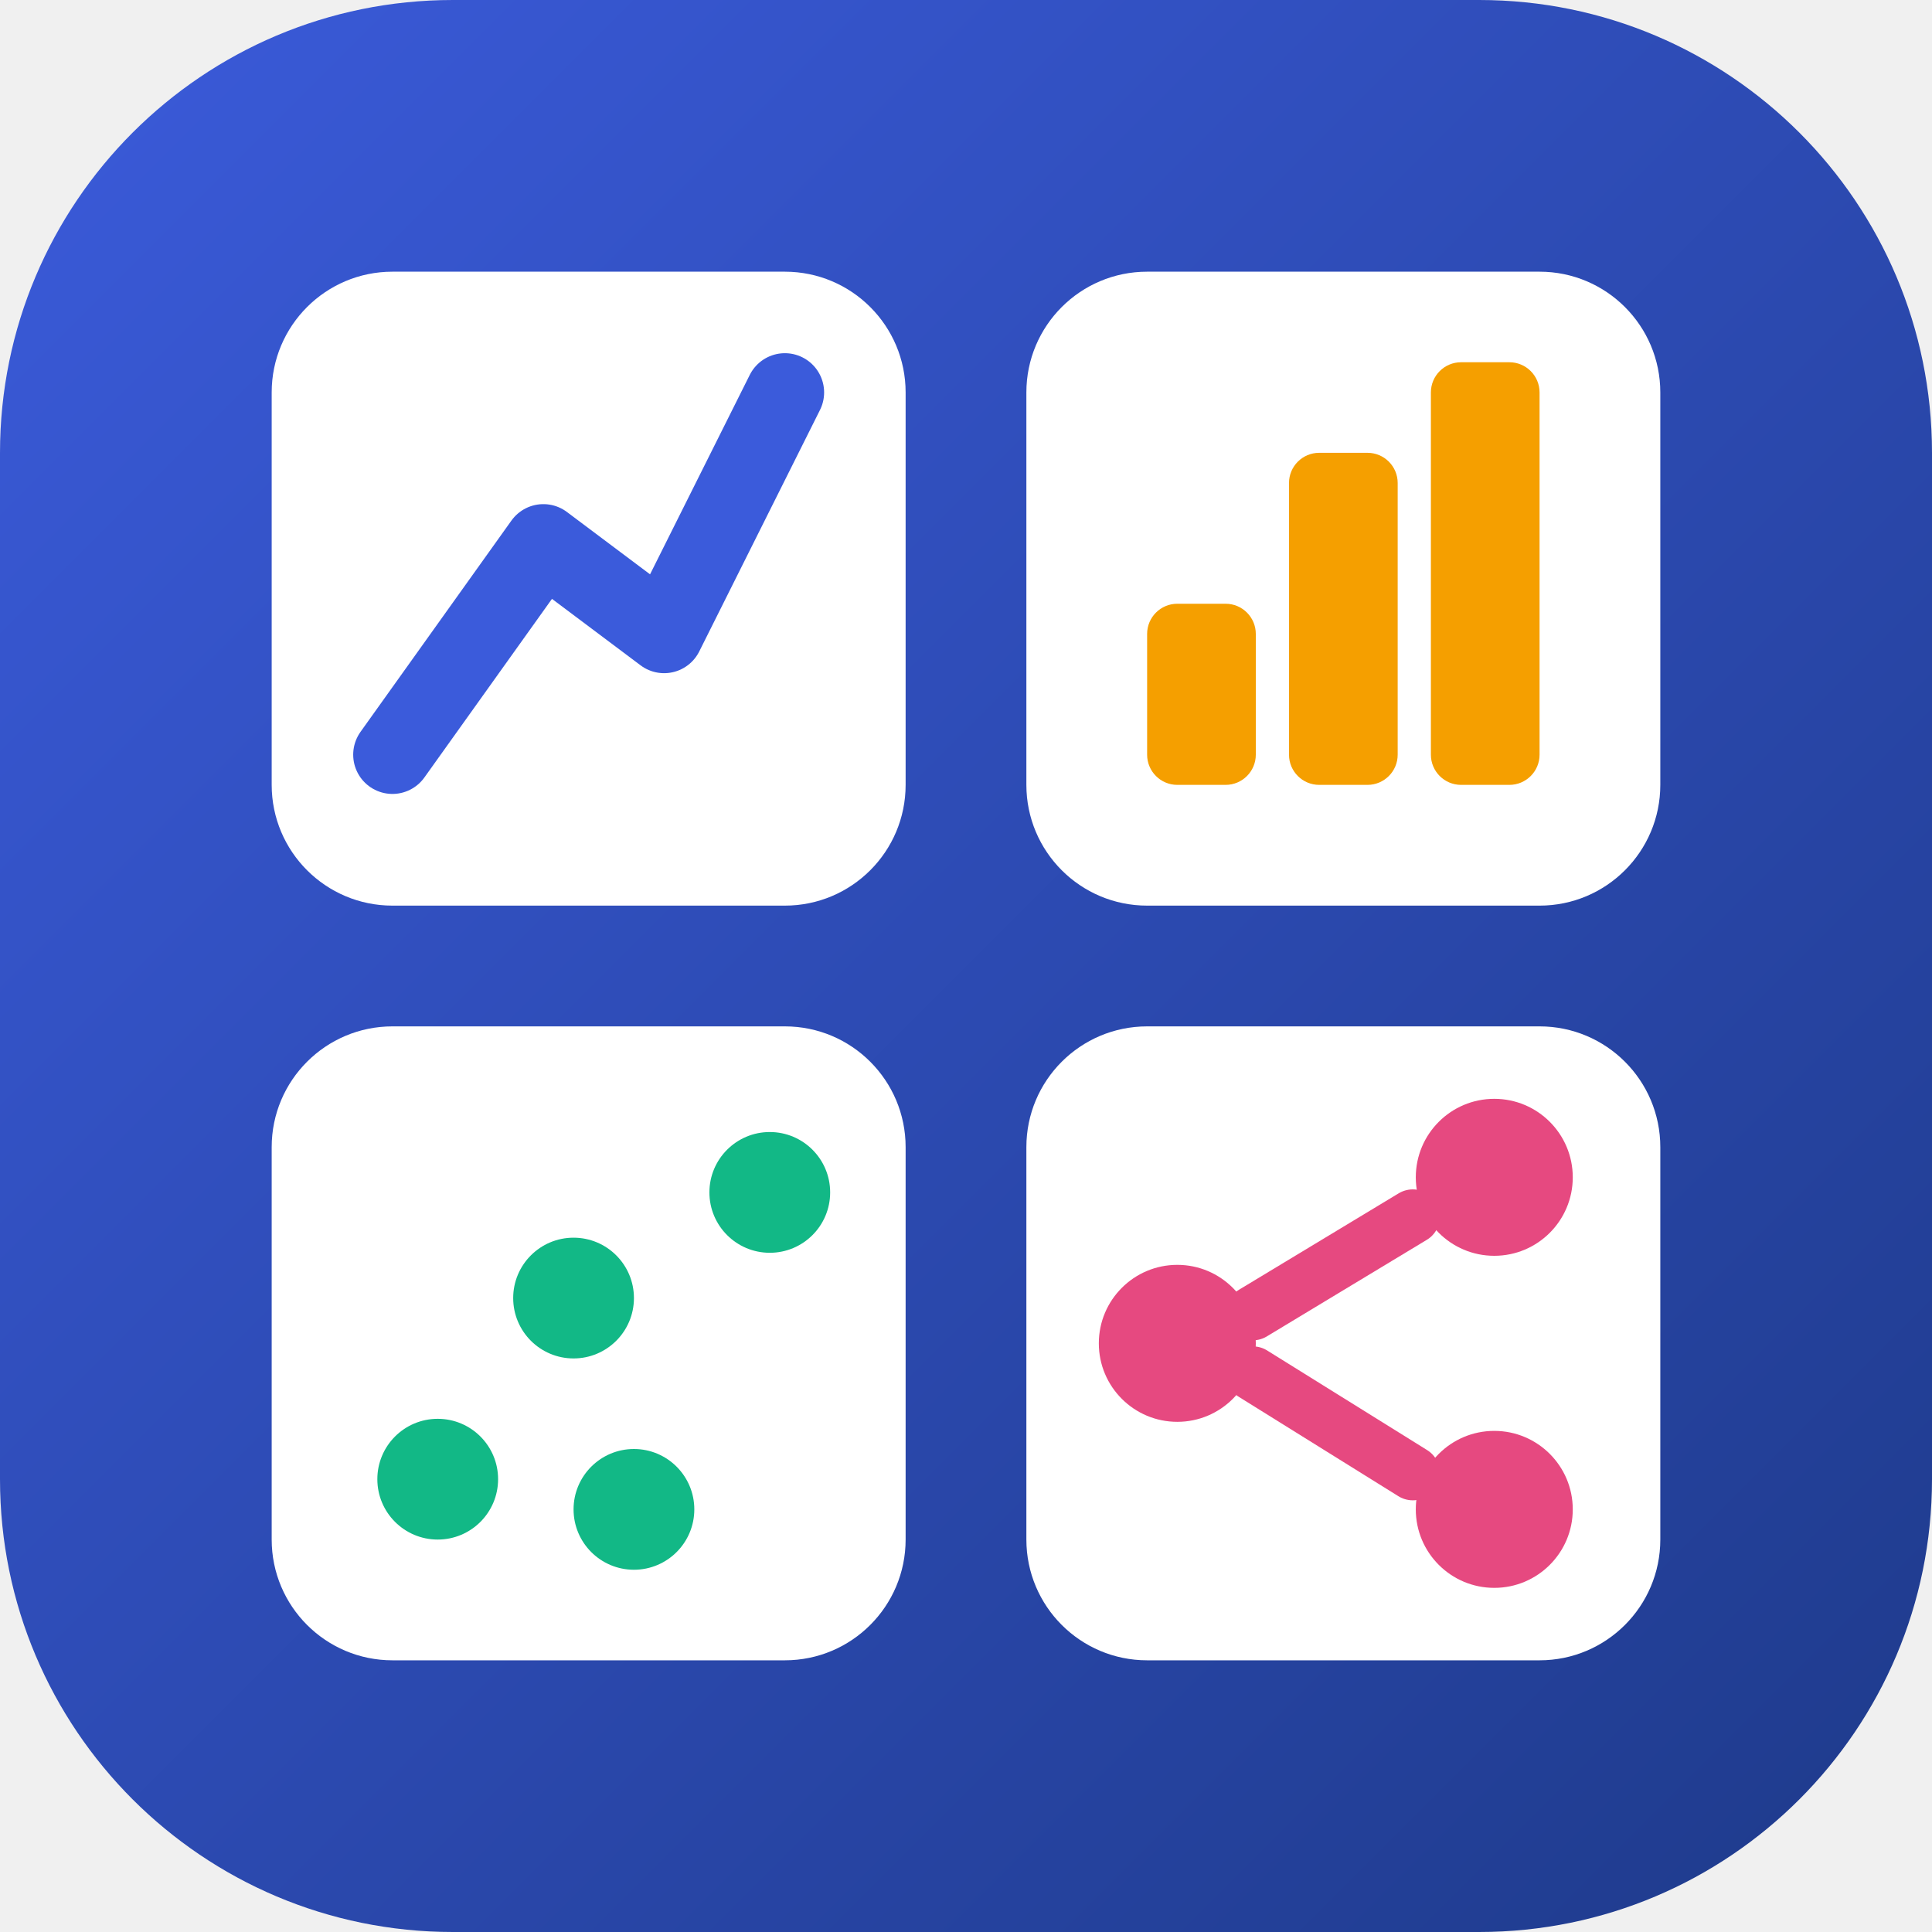
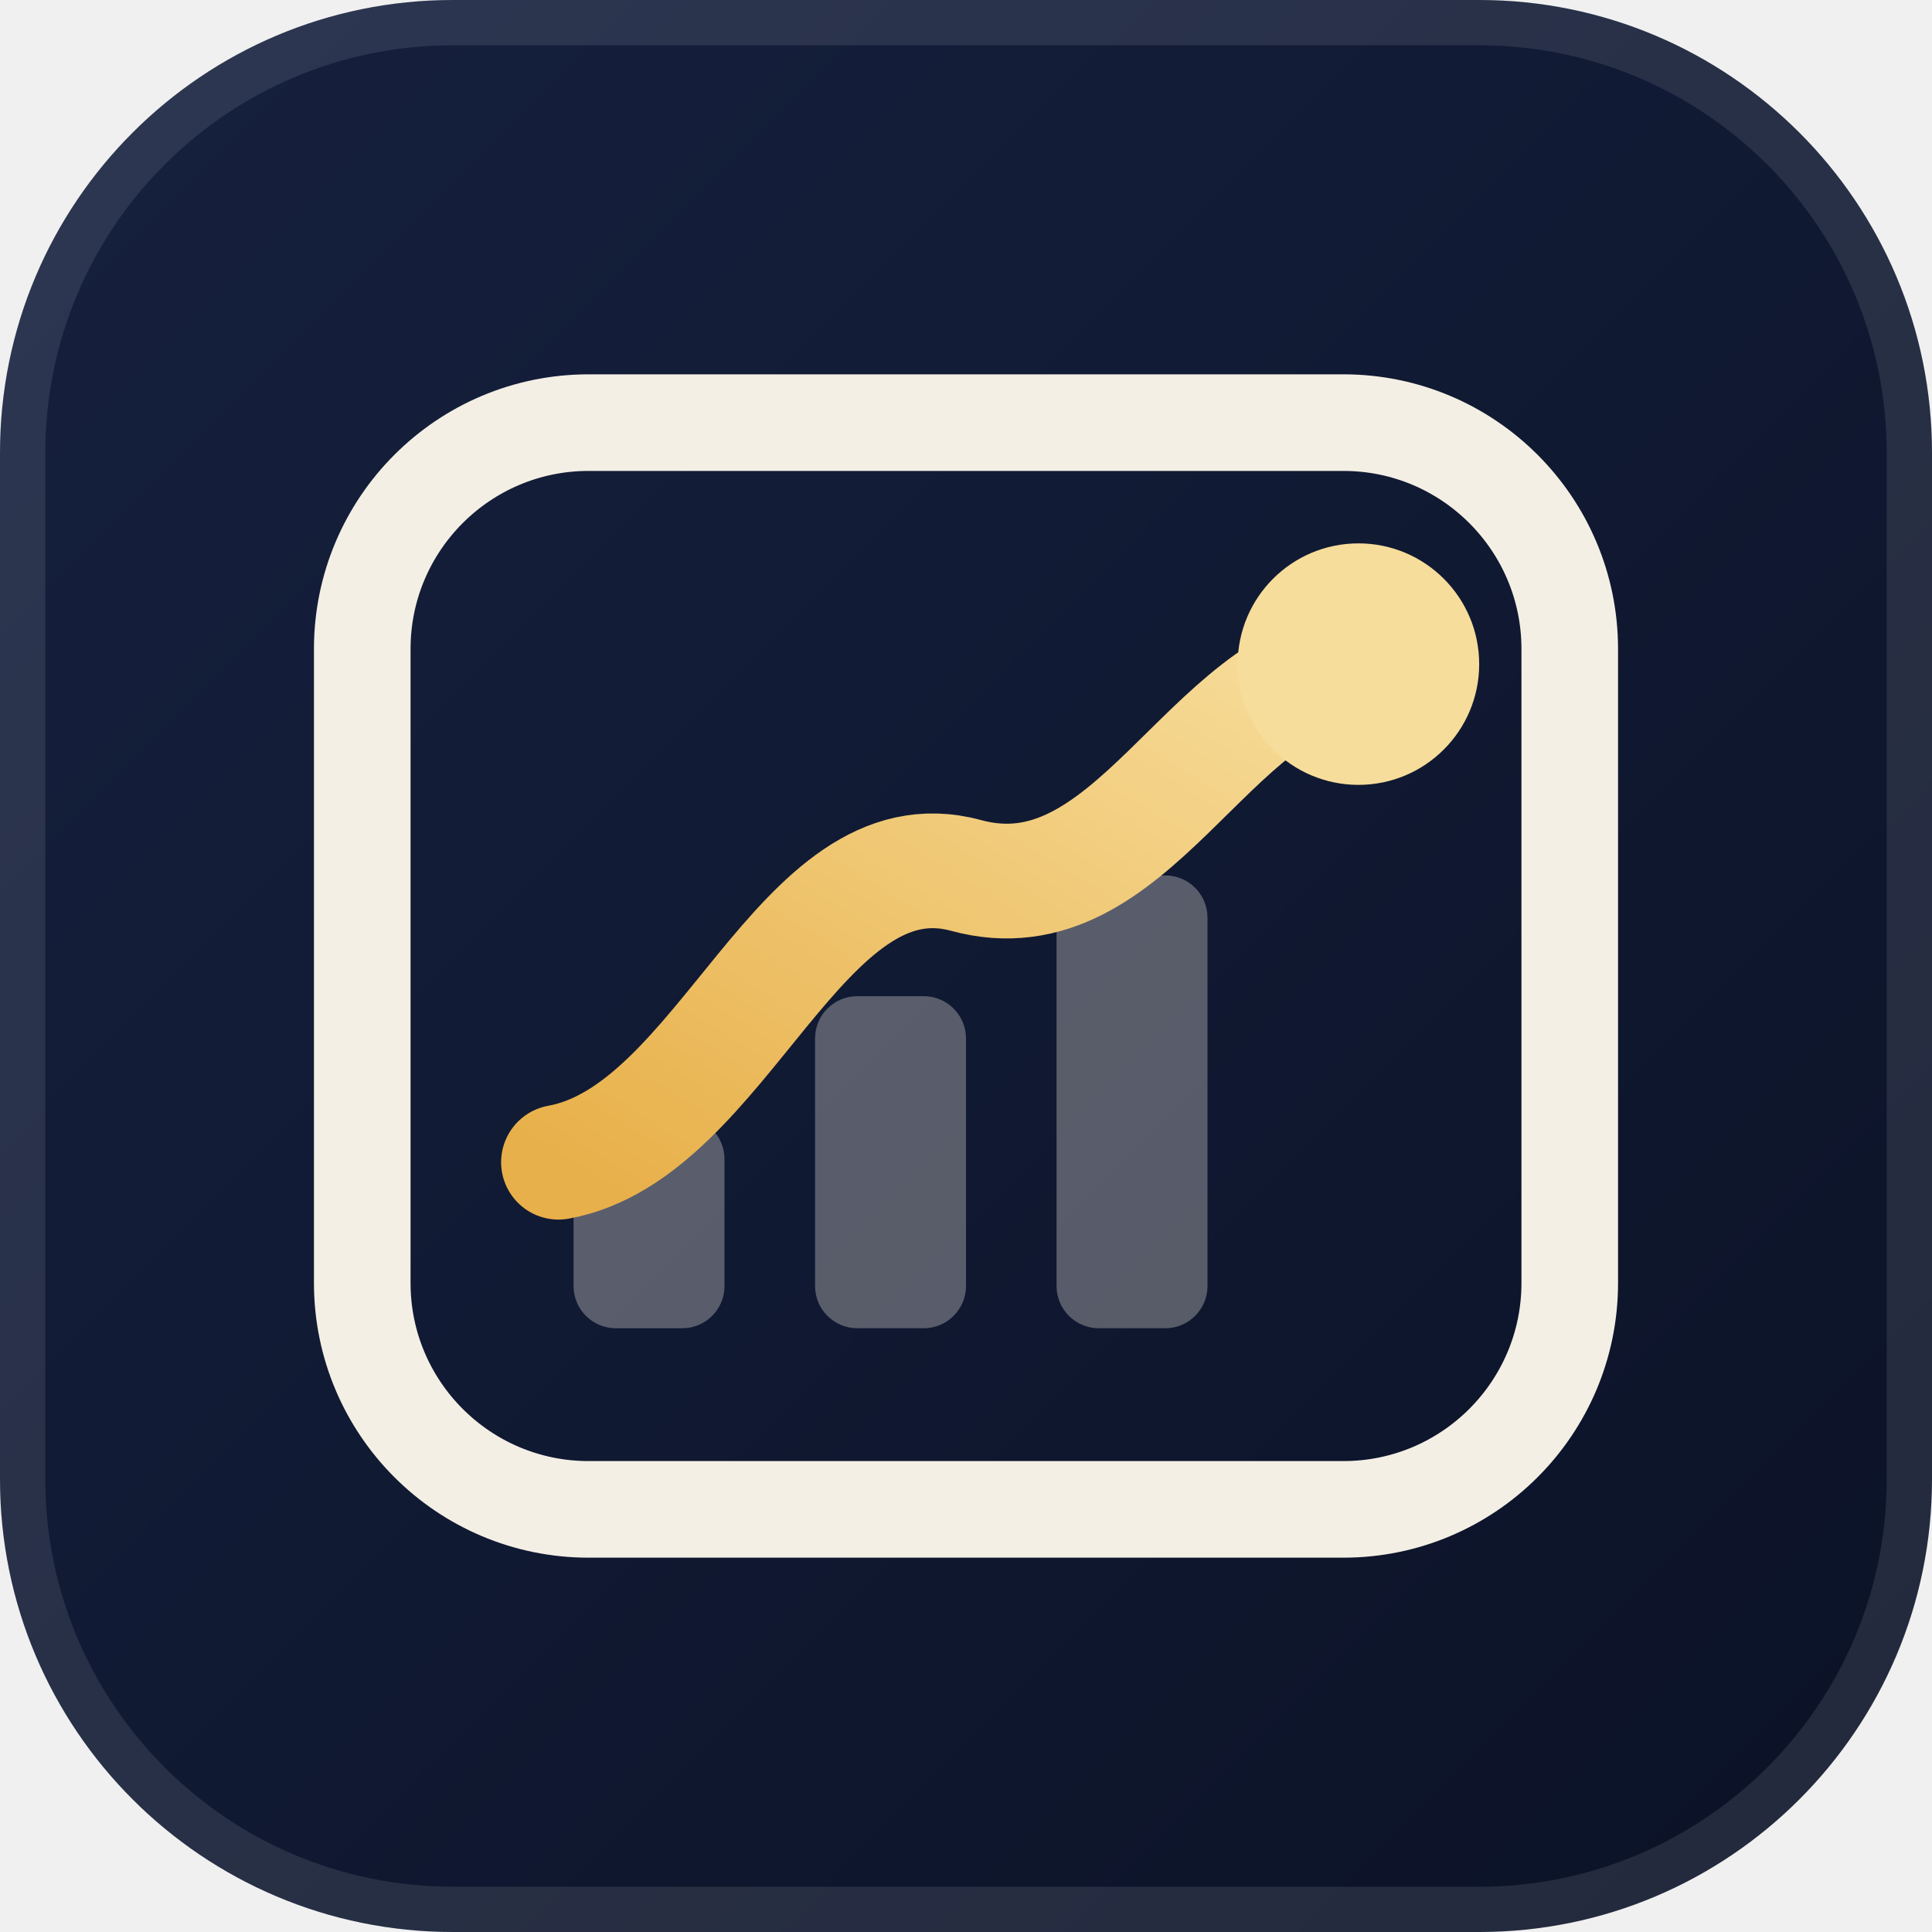
<svg xmlns="http://www.w3.org/2000/svg" viewBox="0 0 64 64" width="64" height="64">
  <defs>
    <linearGradient id="bg" x1="0" y1="0" x2="1" y2="1">
-       <stop offset="0" stop-color="#3B5BDB" />
-       <stop offset="1" stop-color="#1E3A8A" />
+       <stop offset="0" stop-color="#16213F" />
+       <stop offset="1" stop-color="#0B1226" />
+     </linearGradient>
+     <linearGradient id="gold" x1="0" y1="1" x2="1" y2="0">
+       <stop offset="0" stop-color="#E8B04A" />
+       <stop offset="1" stop-color="#F7DD9B" />
    </linearGradient>
  </defs>
  <rect width="64" height="64" rx="15" fill="url(#bg)" />
-   <rect x="9" y="9" width="21" height="21" rx="4" fill="#fff" />
-   <rect x="34" y="9" width="21" height="21" rx="4" fill="#fff" />
-   <rect x="9" y="34" width="21" height="21" rx="4" fill="#fff" />
-   <rect x="34" y="34" width="21" height="21" rx="4" fill="#fff" />
-   <path d="M13 25 L18 18 L22 21 L26 13" stroke="#3B5BDB" stroke-width="2.6" stroke-linecap="round" stroke-linejoin="round" fill="none" />
-   <rect x="38" y="20" width="3.6" height="6" rx="1" fill="#F59F00" />
-   <rect x="42.7" y="15" width="3.6" height="11" rx="1" fill="#F59F00" />
-   <rect x="47.4" y="12" width="3.6" height="14" rx="1" fill="#F59F00" />
-   <circle cx="14.5" cy="49" r="2" fill="#12B886" />
-   <circle cx="19" cy="43" r="2" fill="#12B886" />
-   <circle cx="21" cy="50" r="2" fill="#12B886" />
-   <circle cx="25.5" cy="39.5" r="2" fill="#12B886" />
-   <circle cx="39" cy="44.5" r="2.6" fill="#E64980" />
-   <circle cx="49.5" cy="39" r="2.6" fill="#E64980" />
-   <circle cx="49.5" cy="50" r="2.6" fill="#E64980" />
-   <path d="M41.5 43.5 L46.8 40.3 M41.5 45.5 L46.8 48.8" stroke="#E64980" stroke-width="1.8" stroke-linecap="round" fill="none" />
+   <rect x=".75" y=".75" width="62.5" height="62.5" rx="14.25" fill="none" stroke="#FFFFFF" stroke-opacity=".10" stroke-width="1.5" />
+   <rect x="12" y="14" width="40" height="36" rx="7.5" fill="none" stroke="#F4EFE4" stroke-width="3.2" />
+   <rect x="19" y="37" width="5" height="7" rx="1.4" fill="#F4EFE4" fill-opacity=".32" />
+   <rect x="27" y="33" width="5" height="11" rx="1.4" fill="#F4EFE4" fill-opacity=".32" />
+   <rect x="35" y="29" width="5" height="15" rx="1.4" fill="#F4EFE4" fill-opacity=".32" />
+   <path d="M18.5 38.5 C 24 37.5, 26.5 27.5, 32 29 S 40 22.5, 45 22" fill="none" stroke="url(#gold)" stroke-width="3.8" stroke-linecap="round" stroke-linejoin="round" />
+   <circle cx="45" cy="22" r="4" fill="#F7DD9B" />
</svg>
